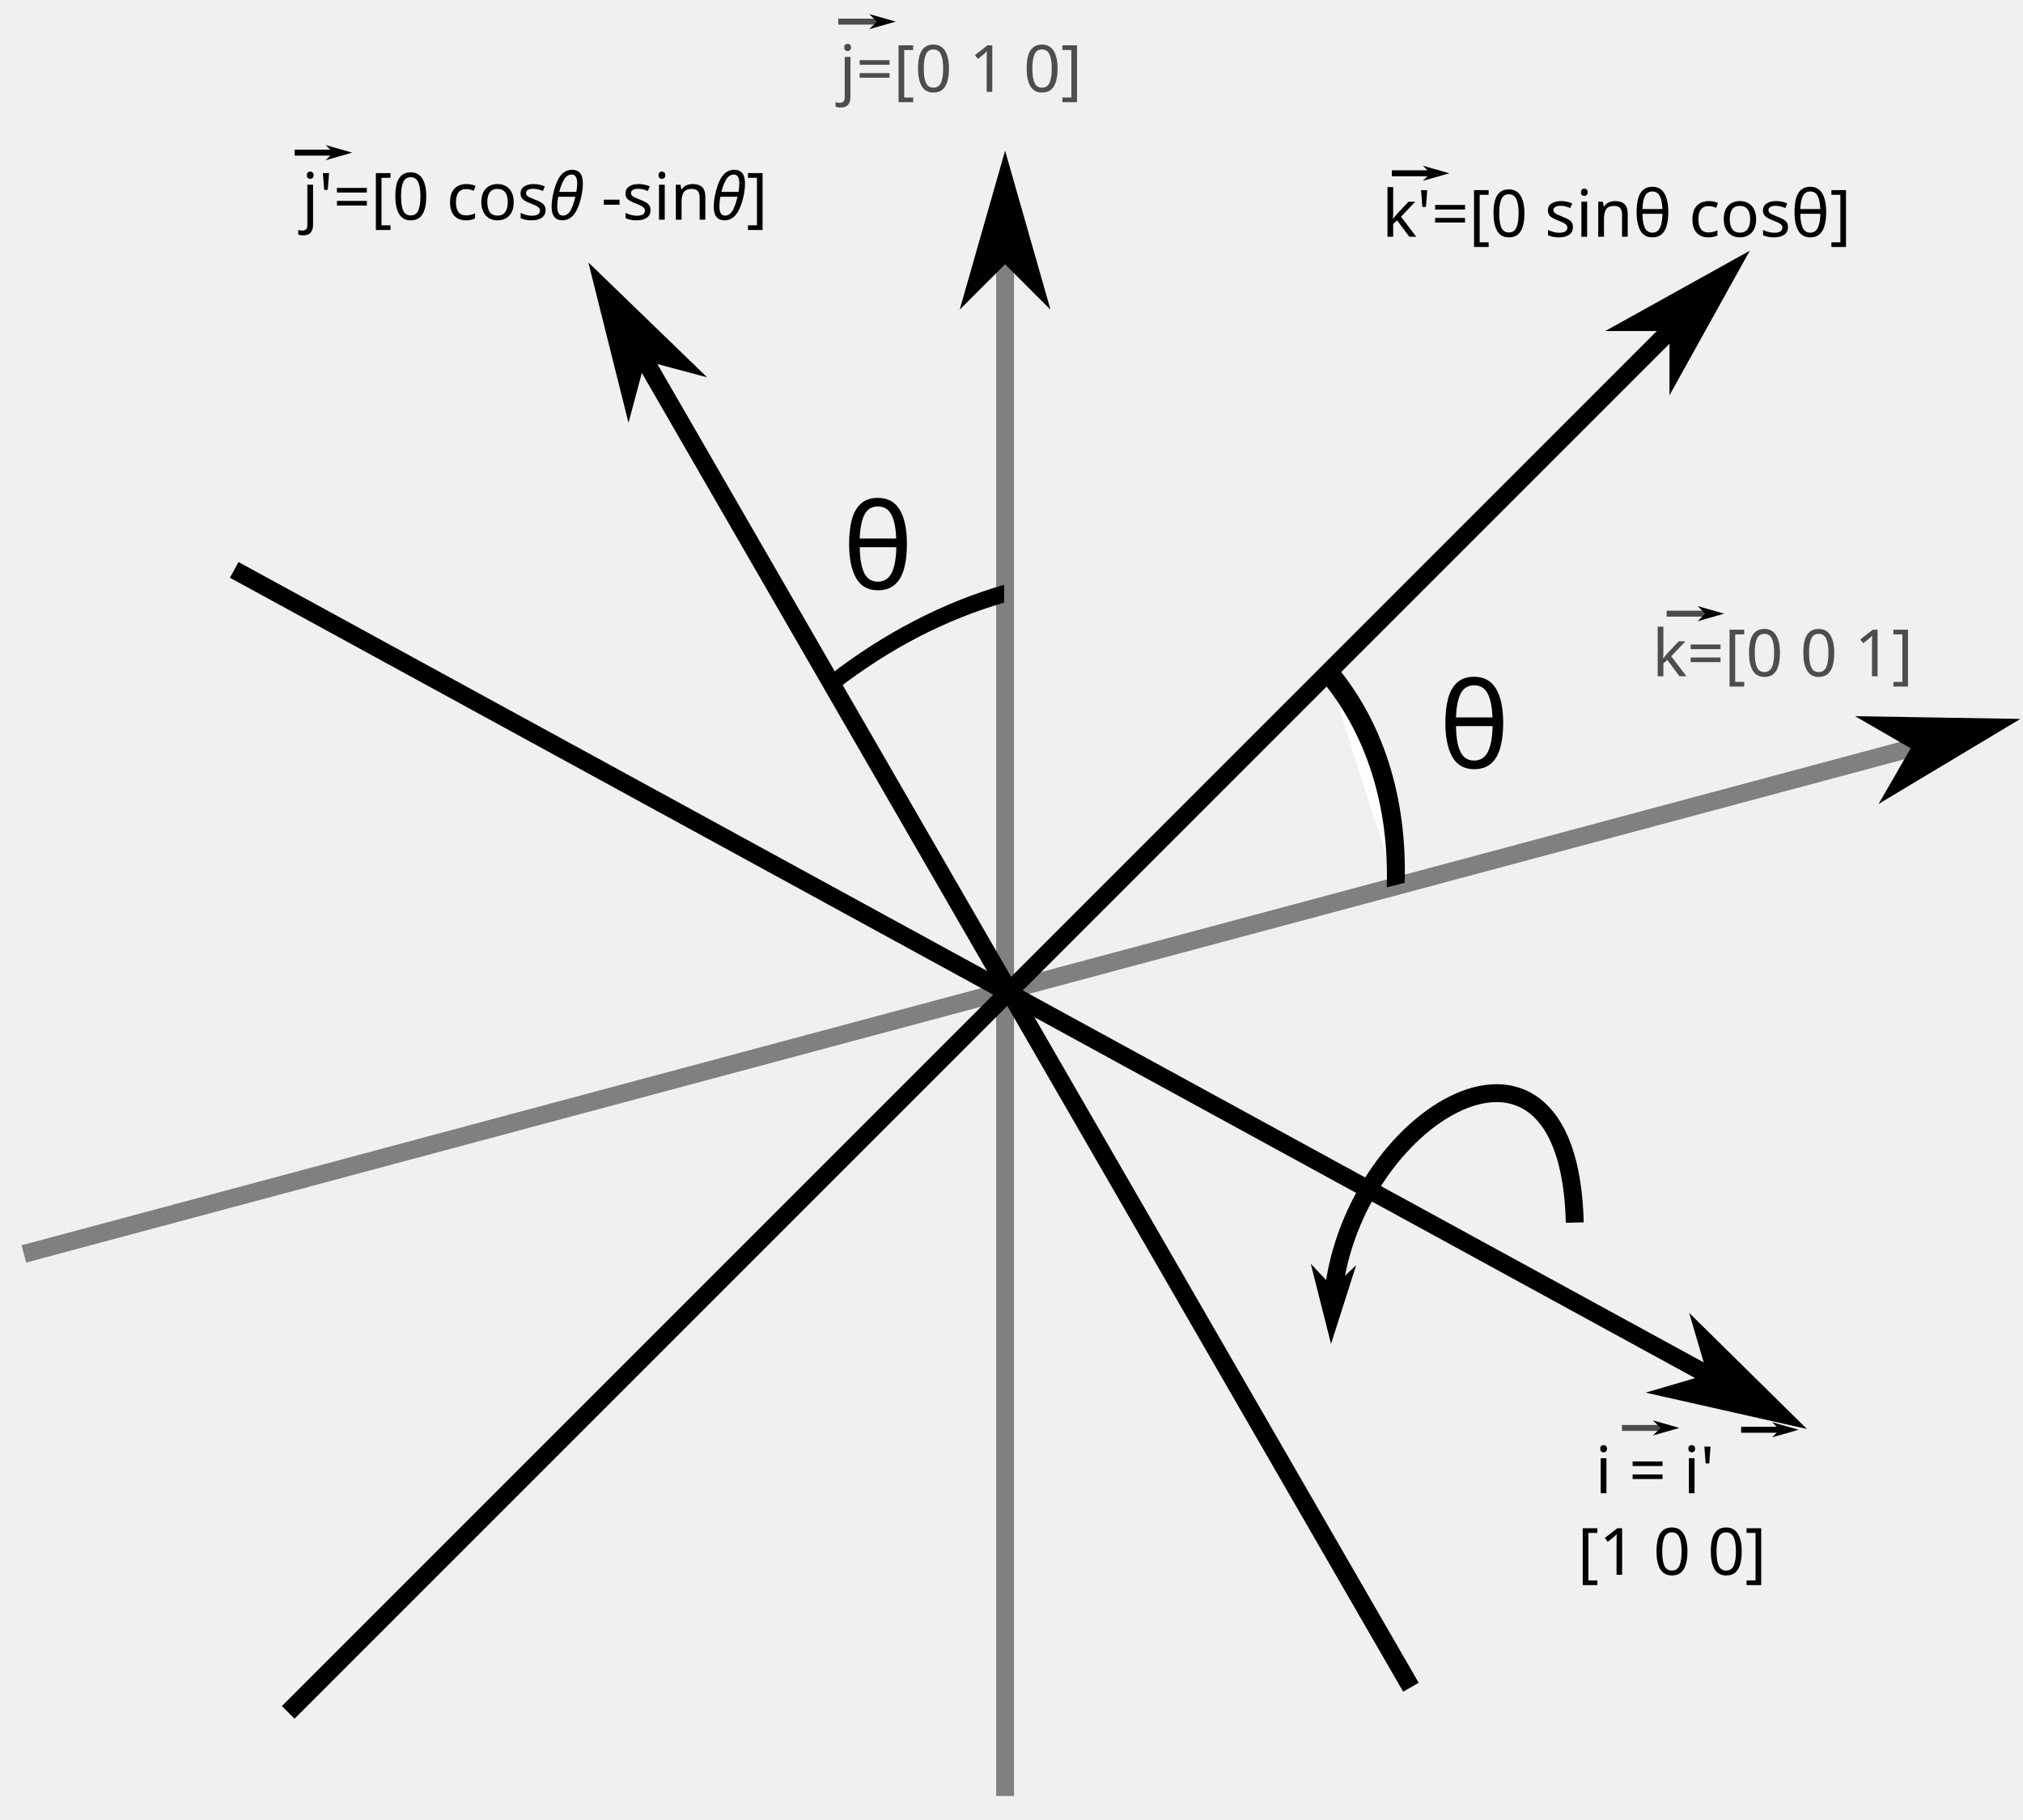
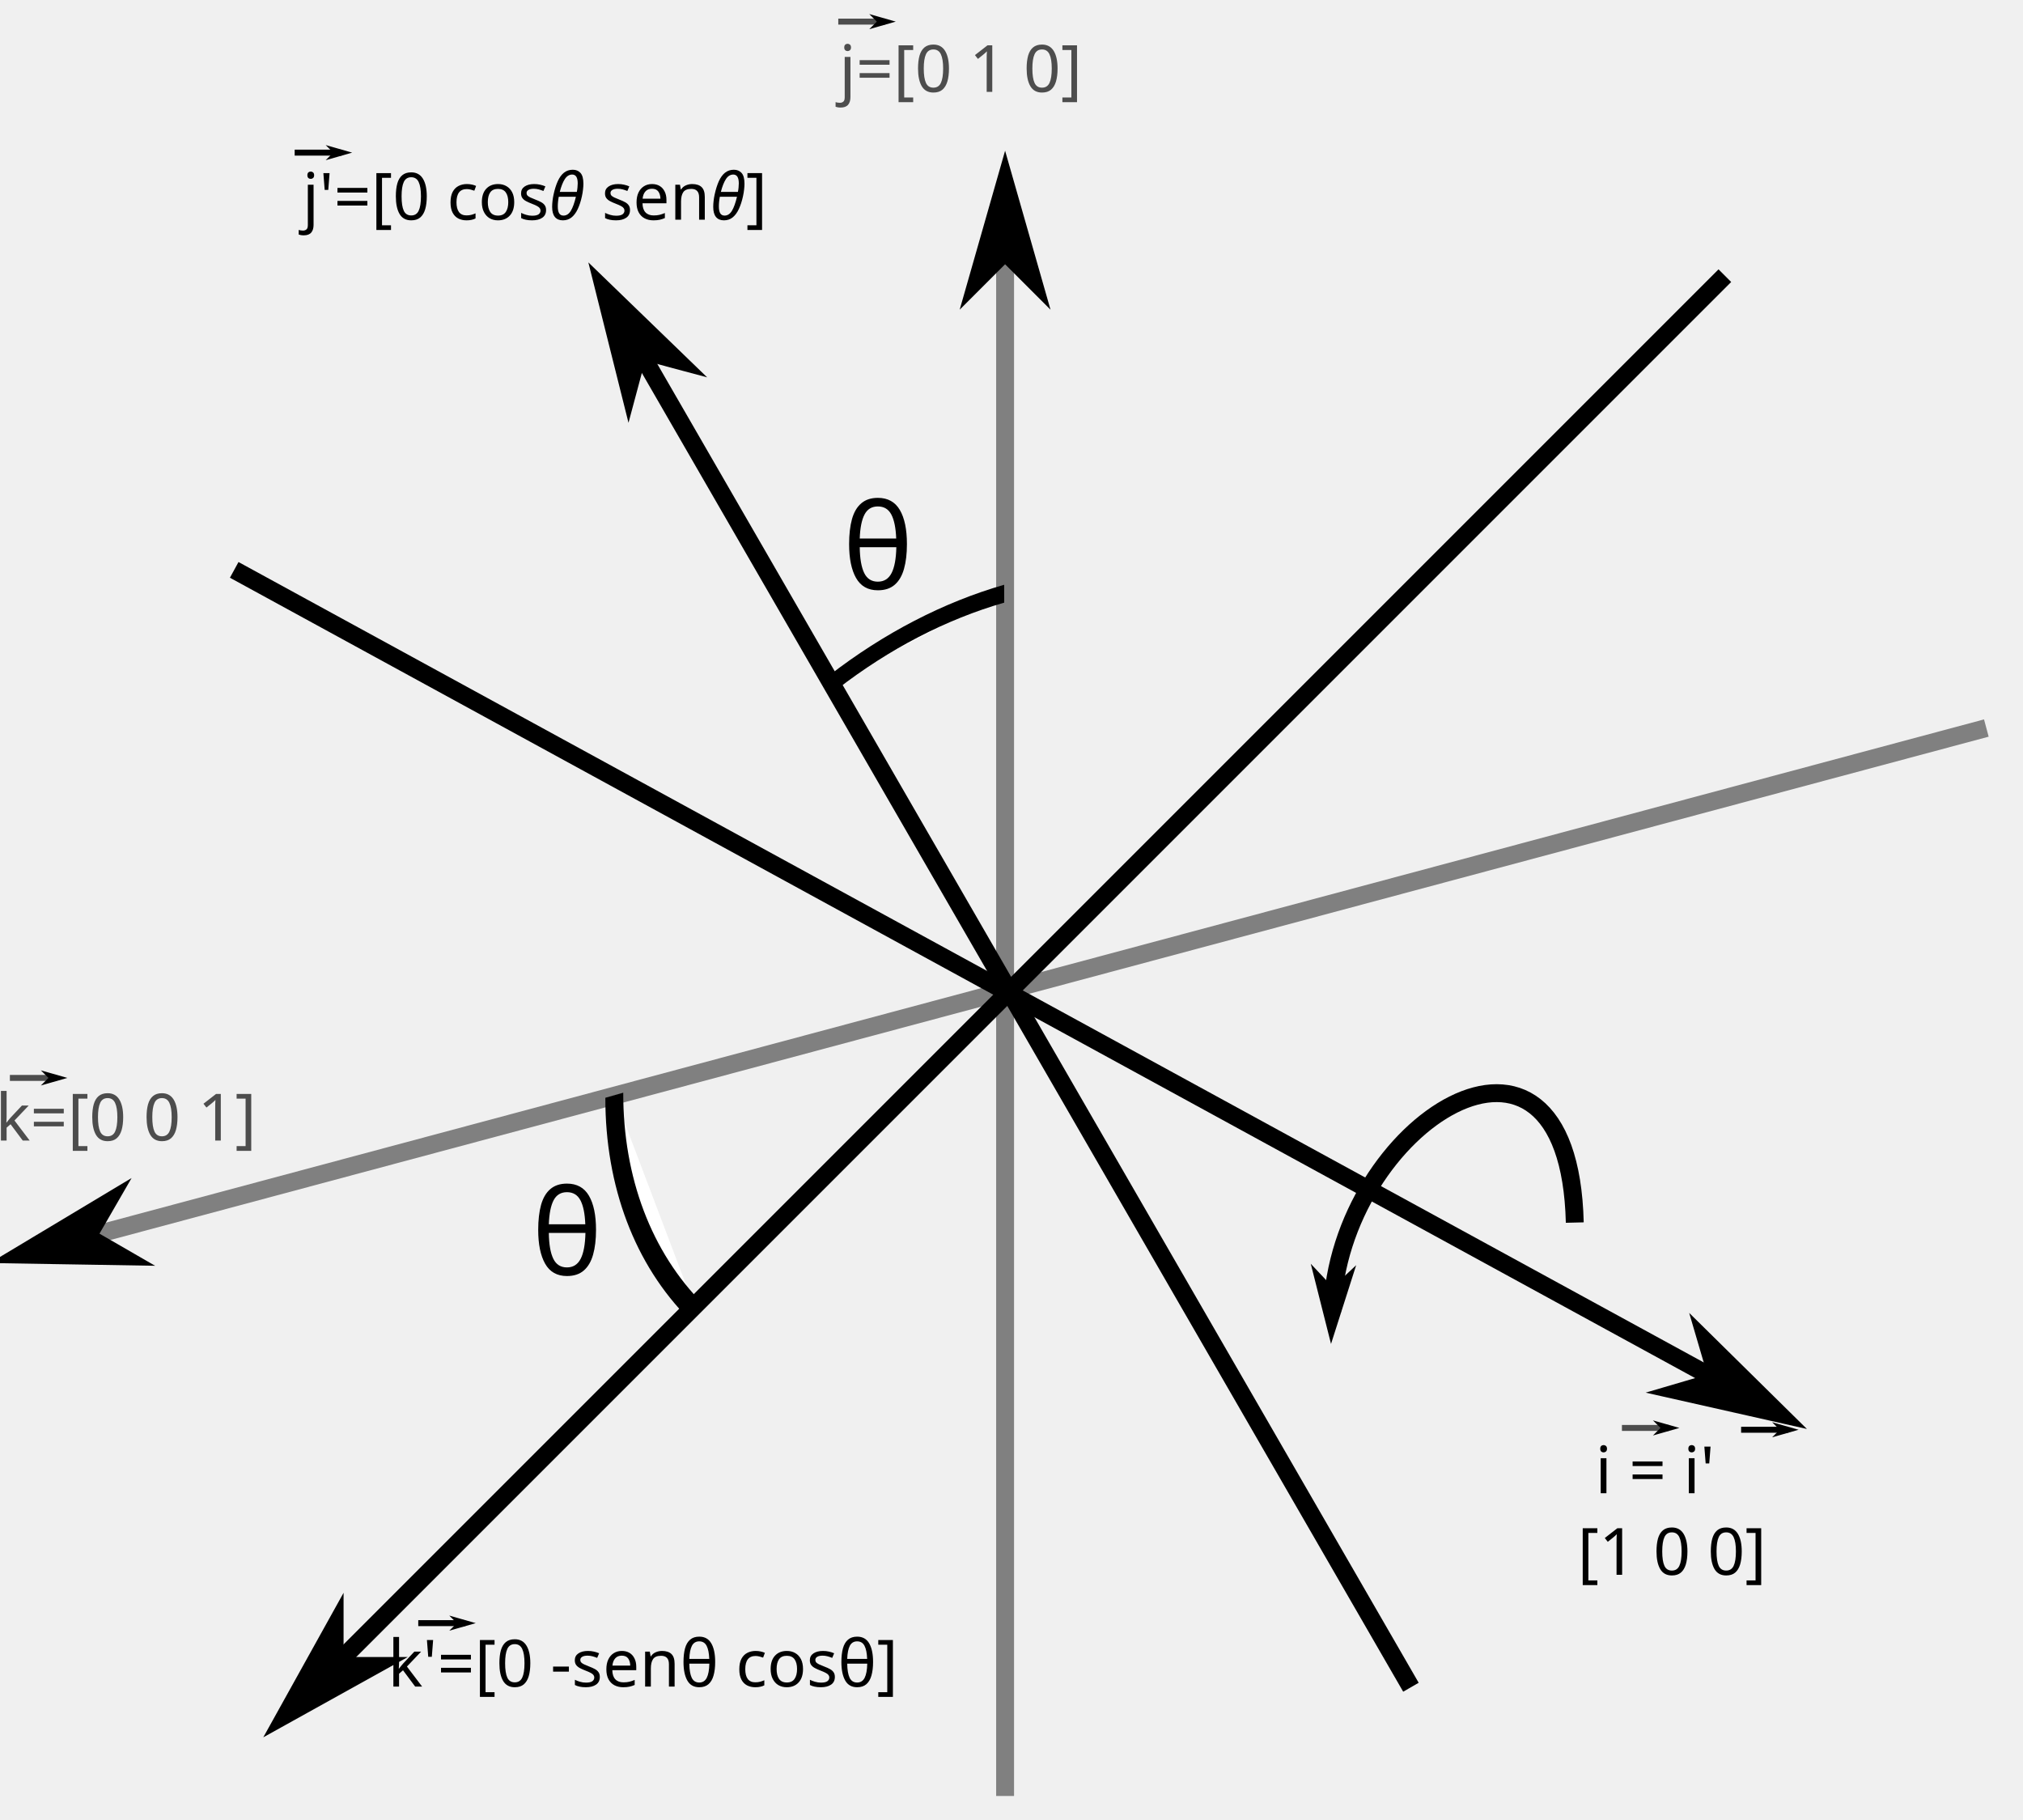
<svg xmlns="http://www.w3.org/2000/svg" width="678.558" height="610.375" id="svg2" version="1.1">
  <defs id="defs4">
    <marker orient="auto" refY="0" refX="0" id="Arrow1Mstart" style="overflow:visible">
      <path id="path3769" d="M 0,0 5,-5 -12.5,0 5,5 0,0 z" style="fill-rule:evenodd;stroke:#000000;stroke-width:1pt" transform="matrix(0.4,0,0,0.4,4,0)" />
    </marker>
    <marker orient="auto" refY="0" refX="0" id="Arrow1Mend" style="overflow:visible">
      <path id="path3772" d="M 0,0 5,-5 -12.5,0 5,5 0,0 z" style="fill-rule:evenodd;stroke:#000000;stroke-width:1pt" transform="matrix(-0.4,0,0,-0.4,-4,0)" />
    </marker>
    <marker orient="auto" refY="0" refX="0" id="Arrow1Send" style="overflow:visible">
      <path id="path3778" d="M 0,0 5,-5 -12.5,0 5,5 0,0 z" style="fill-rule:evenodd;stroke:#000000;stroke-width:1pt" transform="matrix(-0.2,0,0,-0.2,-1.2,0)" />
    </marker>
    <marker orient="auto" refY="0" refX="0" id="Arrow1Sstart" style="overflow:visible">
      <path id="path3775" d="M 0,0 5,-5 -12.5,0 5,5 0,0 z" style="fill-rule:evenodd;stroke:#000000;stroke-width:1pt" transform="matrix(0.2,0,0,0.2,1.2,0)" />
    </marker>
  </defs>
  <g id="layer1" transform="translate(-74.64218,-170.8834)">
-     <path style="fill:none;stroke:#808080;stroke-width:6;stroke-linecap:butt;stroke-linejoin:miter;stroke-miterlimit:4;stroke-opacity:1;stroke-dasharray:none;marker-end:url(#Arrow1Mend)" d="M 82.642,591.449 740.905,415.068" id="path2985" />
+     <path style="fill:none;stroke:#808080;stroke-width:6;stroke-linecap:butt;stroke-linejoin:miter;stroke-miterlimit:4;stroke-opacity:1;stroke-dasharray:none;marker-end:none;marker-start:url(#Arrow1Mstart)" d="M 82.642,591.449 740.905,415.068" id="path2985" />
    <path style="fill:none;stroke:#808080;stroke-width:6;stroke-linecap:butt;stroke-linejoin:miter;stroke-miterlimit:4;stroke-opacity:1;stroke-dasharray:none;marker-start:none;marker-end:url(#Arrow1Mend)" d="m 411.774,773.259 0,-540" id="path2987" />
    <path style="fill:none;stroke:#000000;stroke-width:6;stroke-linecap:butt;stroke-linejoin:miter;stroke-miterlimit:4;stroke-opacity:1;stroke-dasharray:none;marker-start:none;marker-end:url(#Arrow1Mend)" d="M 153.202,362.022 670.345,644.495" id="path2989" />
-     <path id="path5513" d="M 171.314,745.222 653.196,263.34" style="fill:none;stroke:#000000;stroke-width:6;stroke-linecap:butt;stroke-linejoin:miter;stroke-miterlimit:4;stroke-opacity:1;stroke-dasharray:none;marker-end:url(#Arrow1Mend)" />
+     <path id="path5513" d="M 171.314,745.222 653.196,263.34" style="fill:none;stroke:#000000;stroke-width:6;stroke-linecap:butt;stroke-linejoin:miter;stroke-miterlimit:4;stroke-opacity:1;stroke-dasharray:none;marker-end:none;marker-start:url(#Arrow1Mstart)" />
    <path id="path5515" d="m 547.899,736.784 -270,-467.654" style="fill:none;stroke:#000000;stroke-width:6;stroke-linecap:butt;stroke-linejoin:miter;stroke-miterlimit:4;stroke-opacity:1;stroke-dasharray:none;marker-start:none;marker-end:url(#Arrow1Mend)" />
-     <path style="fill:#ffffff;fill-opacity:1;stroke:#000000;stroke-width:6;stroke-miterlimit:4;stroke-dasharray:none;stroke-dashoffset:0" id="path5517" d="m 519.793,426.748 c 15.812,23 23.869,50.446 23,78.344" transform="matrix(1,-0.2851137,0,1,0,117.4023)" />
+     <path style="fill:#ffffff;fill-opacity:1;stroke:#000000;stroke-width:6;stroke-miterlimit:4;stroke-dasharray:none;stroke-dashoffset:0" id="path5517" d="M 308.207,581.363 C 290.338,558.332 280.655,530.002 280.69,500.852" transform="matrix(1,-0.2851137,0,1,0,117.4023)" />
    <path transform="matrix(1,-0.2851137,0,1,0,117.4023)" d="m 354.134,383.277 c 17.852,-8.74 37.458,-13.306 57.335,-13.352" id="path5519" style="fill:#ffffff;fill-opacity:1;stroke:#000000;stroke-width:6;stroke-miterlimit:4;stroke-dasharray:none;stroke-dashoffset:0" />
    <text xml:space="preserve" style="font-size:40px;font-style:normal;font-weight:normal;line-height:125%;letter-spacing:0px;word-spacing:0px;fill:#000000;fill-opacity:1;stroke:none;font-family:Sans" x="357.249" y="368.464" id="text5521">
      <tspan id="tspan5525" x="357.249" y="368.464">θ</tspan>
    </text>
-     <text id="text5527" y="428.464" x="557.249" style="font-size:40px;font-style:normal;font-weight:normal;line-height:125%;letter-spacing:0px;word-spacing:0px;fill:#000000;fill-opacity:1;stroke:none;font-family:Sans" xml:space="preserve">
-       <tspan y="428.464" x="557.249" id="tspan5529">θ</tspan>
+     <text id="text5527" y="598.464" x="252.963" style="font-size:40px;font-style:normal;font-weight:normal;line-height:125%;letter-spacing:0px;word-spacing:0px;fill:#000000;fill-opacity:1;stroke:none;font-family:Sans" xml:space="preserve">
+       <tspan y="598.464" x="252.963" id="tspan5529">θ</tspan>
    </text>
    <path style="fill:none;stroke:#000000;stroke-width:6;stroke-linecap:butt;stroke-linejoin:miter;stroke-miterlimit:4;stroke-opacity:1;stroke-dasharray:none;marker-end:url(#Arrow1Send)" d="m 602.857,580.934 c -2.016,-82.613 -79.491,-32.929 -81.429,30" id="path5543" />
    <text xml:space="preserve" style="font-size:21.893px;font-style:normal;font-weight:normal;text-align:center;line-height:125%;letter-spacing:0px;word-spacing:0px;text-anchor:middle;fill:#000000;fill-opacity:1;stroke:none;font-family:Sans" x="649.682" y="671.709" id="text6497">
      <tspan id="tspan6499" x="649.682" y="671.709">i = i'</tspan>
      <tspan x="649.682" y="699.074" id="tspan6501">[1 0 0]</tspan>
    </text>
    <text id="text6503" y="201.709" x="411.111" style="font-size:21.893px;font-style:normal;font-weight:normal;text-align:center;line-height:125%;letter-spacing:0px;word-spacing:0px;text-anchor:middle;fill:#4d4d4d;fill-opacity:1;stroke:none;font-family:Sans" xml:space="preserve">
      <tspan id="tspan6507" y="201.709" x="411.111">j=[0 1 0]</tspan>
    </text>
    <text xml:space="preserve" style="font-size:21.893px;font-style:normal;font-weight:normal;text-align:center;line-height:125%;letter-spacing:0px;word-spacing:0px;text-anchor:middle;fill:#000000;fill-opacity:1;stroke:none;font-family:Sans" x="268.254" y="244.566" id="text6511">
-       <tspan x="268.254" y="244.566" id="tspan6513">j'=[0 cos<tspan style="font-style:italic" id="tspan6515">θ</tspan> -sin<tspan style="font-style:italic" id="tspan6517">θ</tspan>]</tspan>
+       <tspan x="268.254" y="244.566" id="tspan6513">j'=[0 cos<tspan style="font-style:italic" id="tspan6515">θ</tspan> sen<tspan style="font-style:italic" id="tspan6517">θ</tspan>]</tspan>
    </text>
-     <text id="text6519" y="397.709" x="686.825" style="font-size:21.893px;font-style:normal;font-weight:normal;text-align:center;line-height:125%;letter-spacing:0px;word-spacing:0px;text-anchor:middle;fill:#4d4d4d;fill-opacity:1;stroke:none;font-family:Sans" xml:space="preserve">
-       <tspan id="tspan6521" y="397.709" x="686.825">k=[0 0 1]</tspan>
+     <text id="text6519" y="553.423" x="131.111" style="font-size:21.893px;font-style:normal;font-weight:normal;text-align:center;line-height:125%;letter-spacing:0px;word-spacing:0px;text-anchor:middle;fill:#4d4d4d;fill-opacity:1;stroke:none;font-family:Sans" xml:space="preserve">
+       <tspan id="tspan6521" y="553.423" x="131.111">k=[0 0 1]</tspan>
    </text>
-     <text xml:space="preserve" style="font-size:21.893px;font-style:normal;font-weight:normal;text-align:center;line-height:125%;letter-spacing:0px;word-spacing:0px;text-anchor:middle;fill:#000000;fill-opacity:1;stroke:none;font-family:Sans" x="631.111" y="250.28" id="text6527">
-       <tspan x="631.111" y="250.28" id="tspan6529">k'=[0 sinθ cosθ]</tspan>
+     <text xml:space="preserve" style="font-size:21.893px;font-style:normal;font-weight:normal;text-align:center;line-height:125%;letter-spacing:0px;word-spacing:0px;text-anchor:middle;fill:#000000;fill-opacity:1;stroke:none;font-family:Sans" x="304.539" y="736.566" id="text6527">
+       <tspan x="304.539" y="736.566" id="tspan6529">k'=[0 -senθ cosθ]</tspan>
    </text>
    <path style="fill:none;stroke:#000000;stroke-width:2;stroke-linecap:butt;stroke-linejoin:miter;stroke-miterlimit:4;stroke-opacity:1;stroke-dasharray:none;marker-end:url(#Arrow1Send)" d="m 173.484,222.075 15.714,0" id="path6531" />
    <path id="path6721" d="m 355.817,178.133 15.714,0" style="fill:#4d4d4d;stroke:#4d4d4d;stroke-width:2;stroke-linecap:butt;stroke-linejoin:miter;stroke-miterlimit:4;stroke-opacity:1;stroke-dasharray:none;marker-end:url(#Arrow1Send)" />
-     <path id="path6723" d="m 541.506,228.999 15.714,0" style="fill:none;stroke:#000000;stroke-width:2;stroke-linecap:butt;stroke-linejoin:miter;stroke-miterlimit:4;stroke-opacity:1;stroke-dasharray:none;marker-end:url(#Arrow1Send)" />
+     <path id="path6723" d="m 214.935,715.285 15.714,0" style="fill:none;stroke:#000000;stroke-width:2;stroke-linecap:butt;stroke-linejoin:miter;stroke-miterlimit:4;stroke-opacity:1;stroke-dasharray:none;marker-end:url(#Arrow1Send)" />
    <path style="fill:none;stroke:#000000;stroke-width:2;stroke-linecap:butt;stroke-linejoin:miter;stroke-miterlimit:4;stroke-opacity:1;stroke-dasharray:none;marker-end:url(#Arrow1Send)" d="m 658.649,650.427 15.714,0" id="path6725" />
-     <path style="fill:#4d4d4d;stroke:#4d4d4d;stroke-width:2;stroke-linecap:butt;stroke-linejoin:miter;stroke-miterlimit:4;stroke-opacity:1;stroke-dasharray:none;marker-end:url(#Arrow1Send)" d="m 633.674,376.705 15.714,0" id="path6727" />
+     <path style="fill:#4d4d4d;stroke:#4d4d4d;stroke-width:2;stroke-linecap:butt;stroke-linejoin:miter;stroke-miterlimit:4;stroke-opacity:1;stroke-dasharray:none;marker-end:url(#Arrow1Send)" d="m 77.959,532.419 15.714,0" id="path6727" />
    <path id="path6729" d="m 618.674,649.814 15.714,0" style="fill:#4d4d4d;stroke:#4d4d4d;stroke-width:2;stroke-linecap:butt;stroke-linejoin:miter;stroke-miterlimit:4;stroke-opacity:1;stroke-dasharray:none;marker-end:url(#Arrow1Send)" />
  </g>
</svg>
